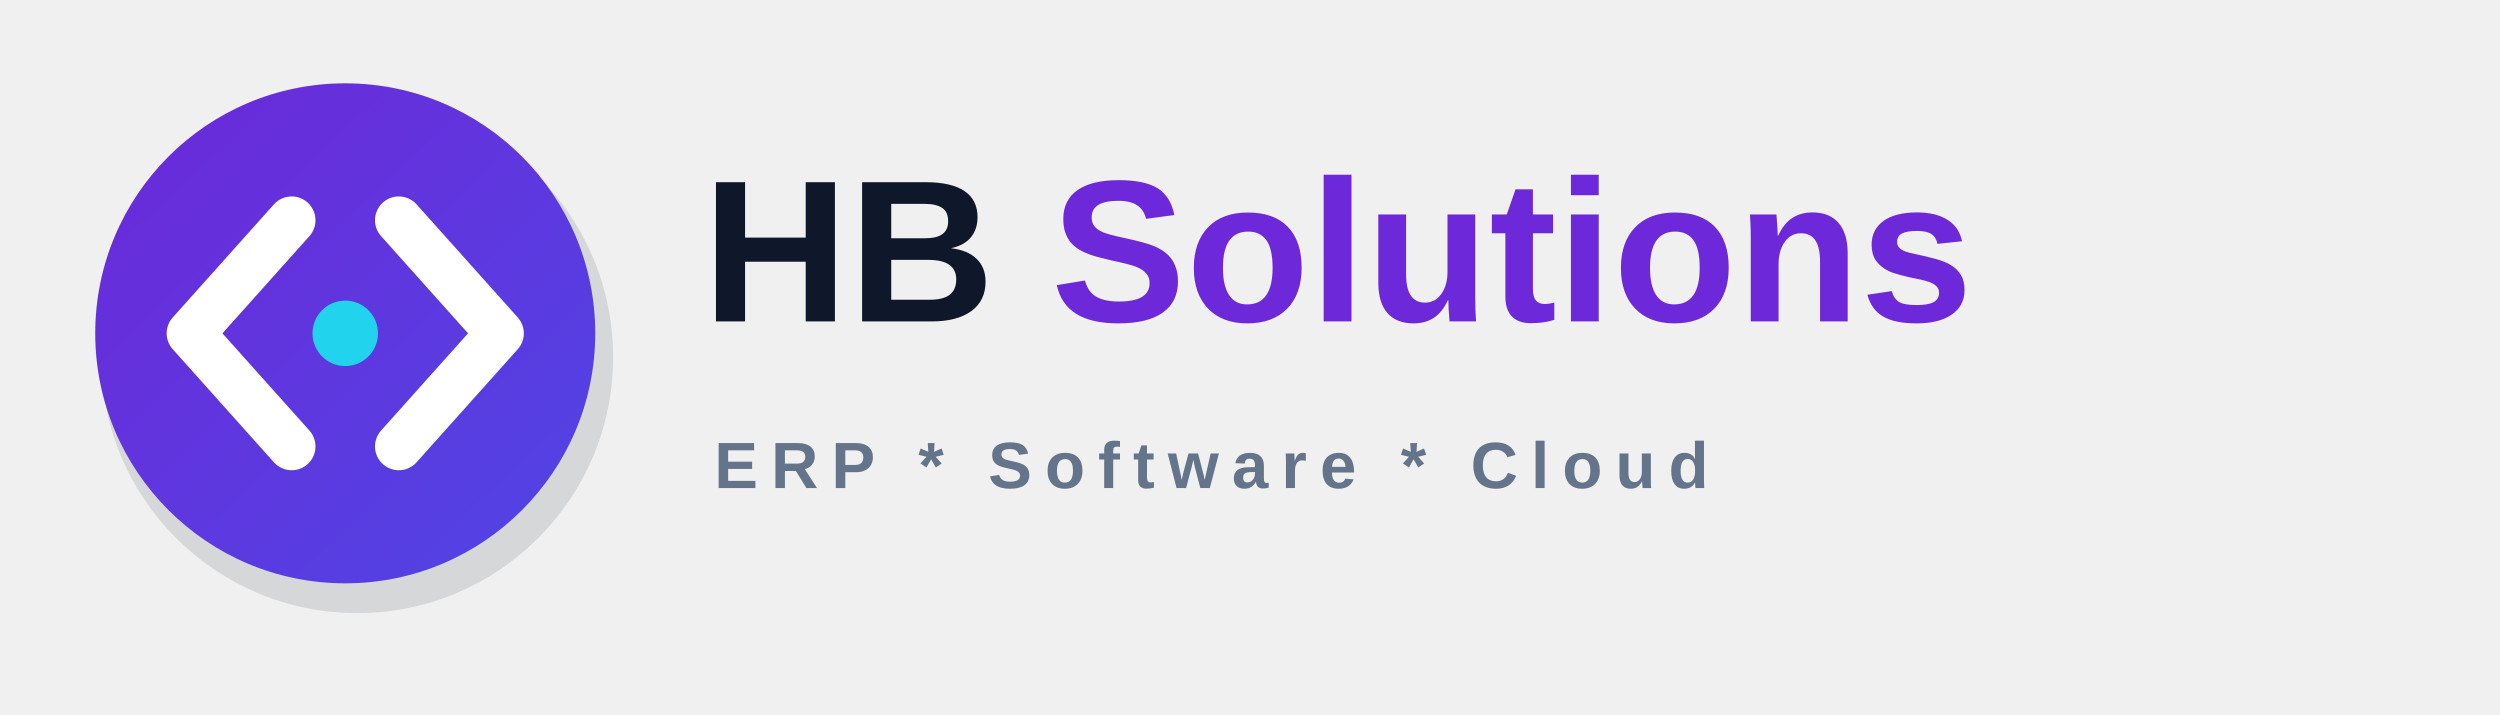
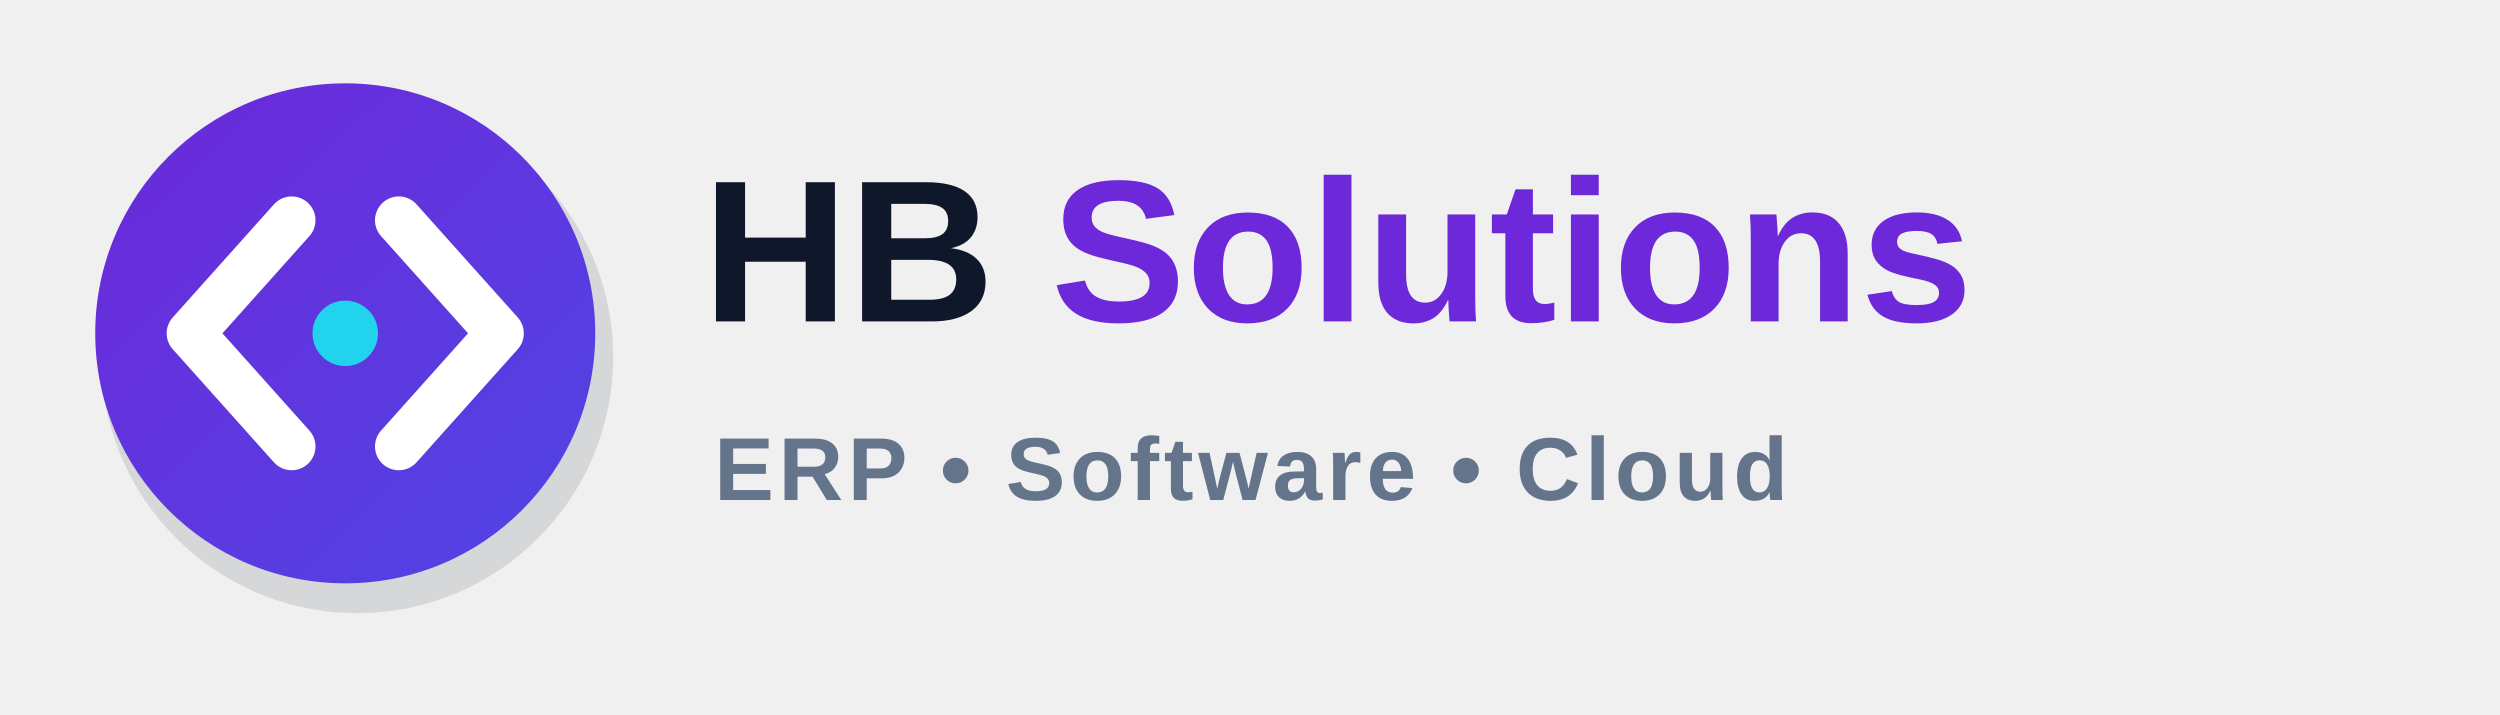
<svg xmlns="http://www.w3.org/2000/svg" width="420" height="120" viewBox="0 0 420 120" role="img" aria-labelledby="title">
  <defs>
    <linearGradient id="brandGradient" x1="14" y1="16" x2="98" y2="104" gradientUnits="userSpaceOnUse">
      <stop offset="0" stop-color="#6D28D9" />
      <stop offset="1" stop-color="#4F46E5" />
    </linearGradient>
  </defs>
  <circle cx="60" cy="60" r="43" fill="#0F172A" opacity="0.12" />
  <circle cx="58" cy="56" r="42" fill="url(#brandGradient)" />
  <g fill="none" stroke="#FFFFFF" stroke-width="8" stroke-linecap="round" stroke-linejoin="round">
    <path d="M49 37 L32 56 L49 75" />
    <path d="M67 37 L84 56 L67 75" />
  </g>
  <circle cx="58" cy="56" r="5.5" fill="#22D3EE" />
  <text x="118" y="54" font-family="Poppins, Segoe UI, Arial, sans-serif" font-size="34" font-weight="800" fill="#0F172A">
    HB <tspan fill="#6D28D9">Solutions</tspan>
  </text>
-   <text x="120" y="82" font-family="Poppins, Segoe UI, Arial, sans-serif" font-size="11" font-weight="700" letter-spacing="2.2" fill="#64748B">
-     ERP * Software * Cloud
+   <text x="120" y="84" font-family="Poppins, Segoe UI, Arial, sans-serif" font-size="15" font-weight="700" letter-spacing="0.8" fill="#64748B">
+     ERP • Software • Cloud
  </text>
</svg>
